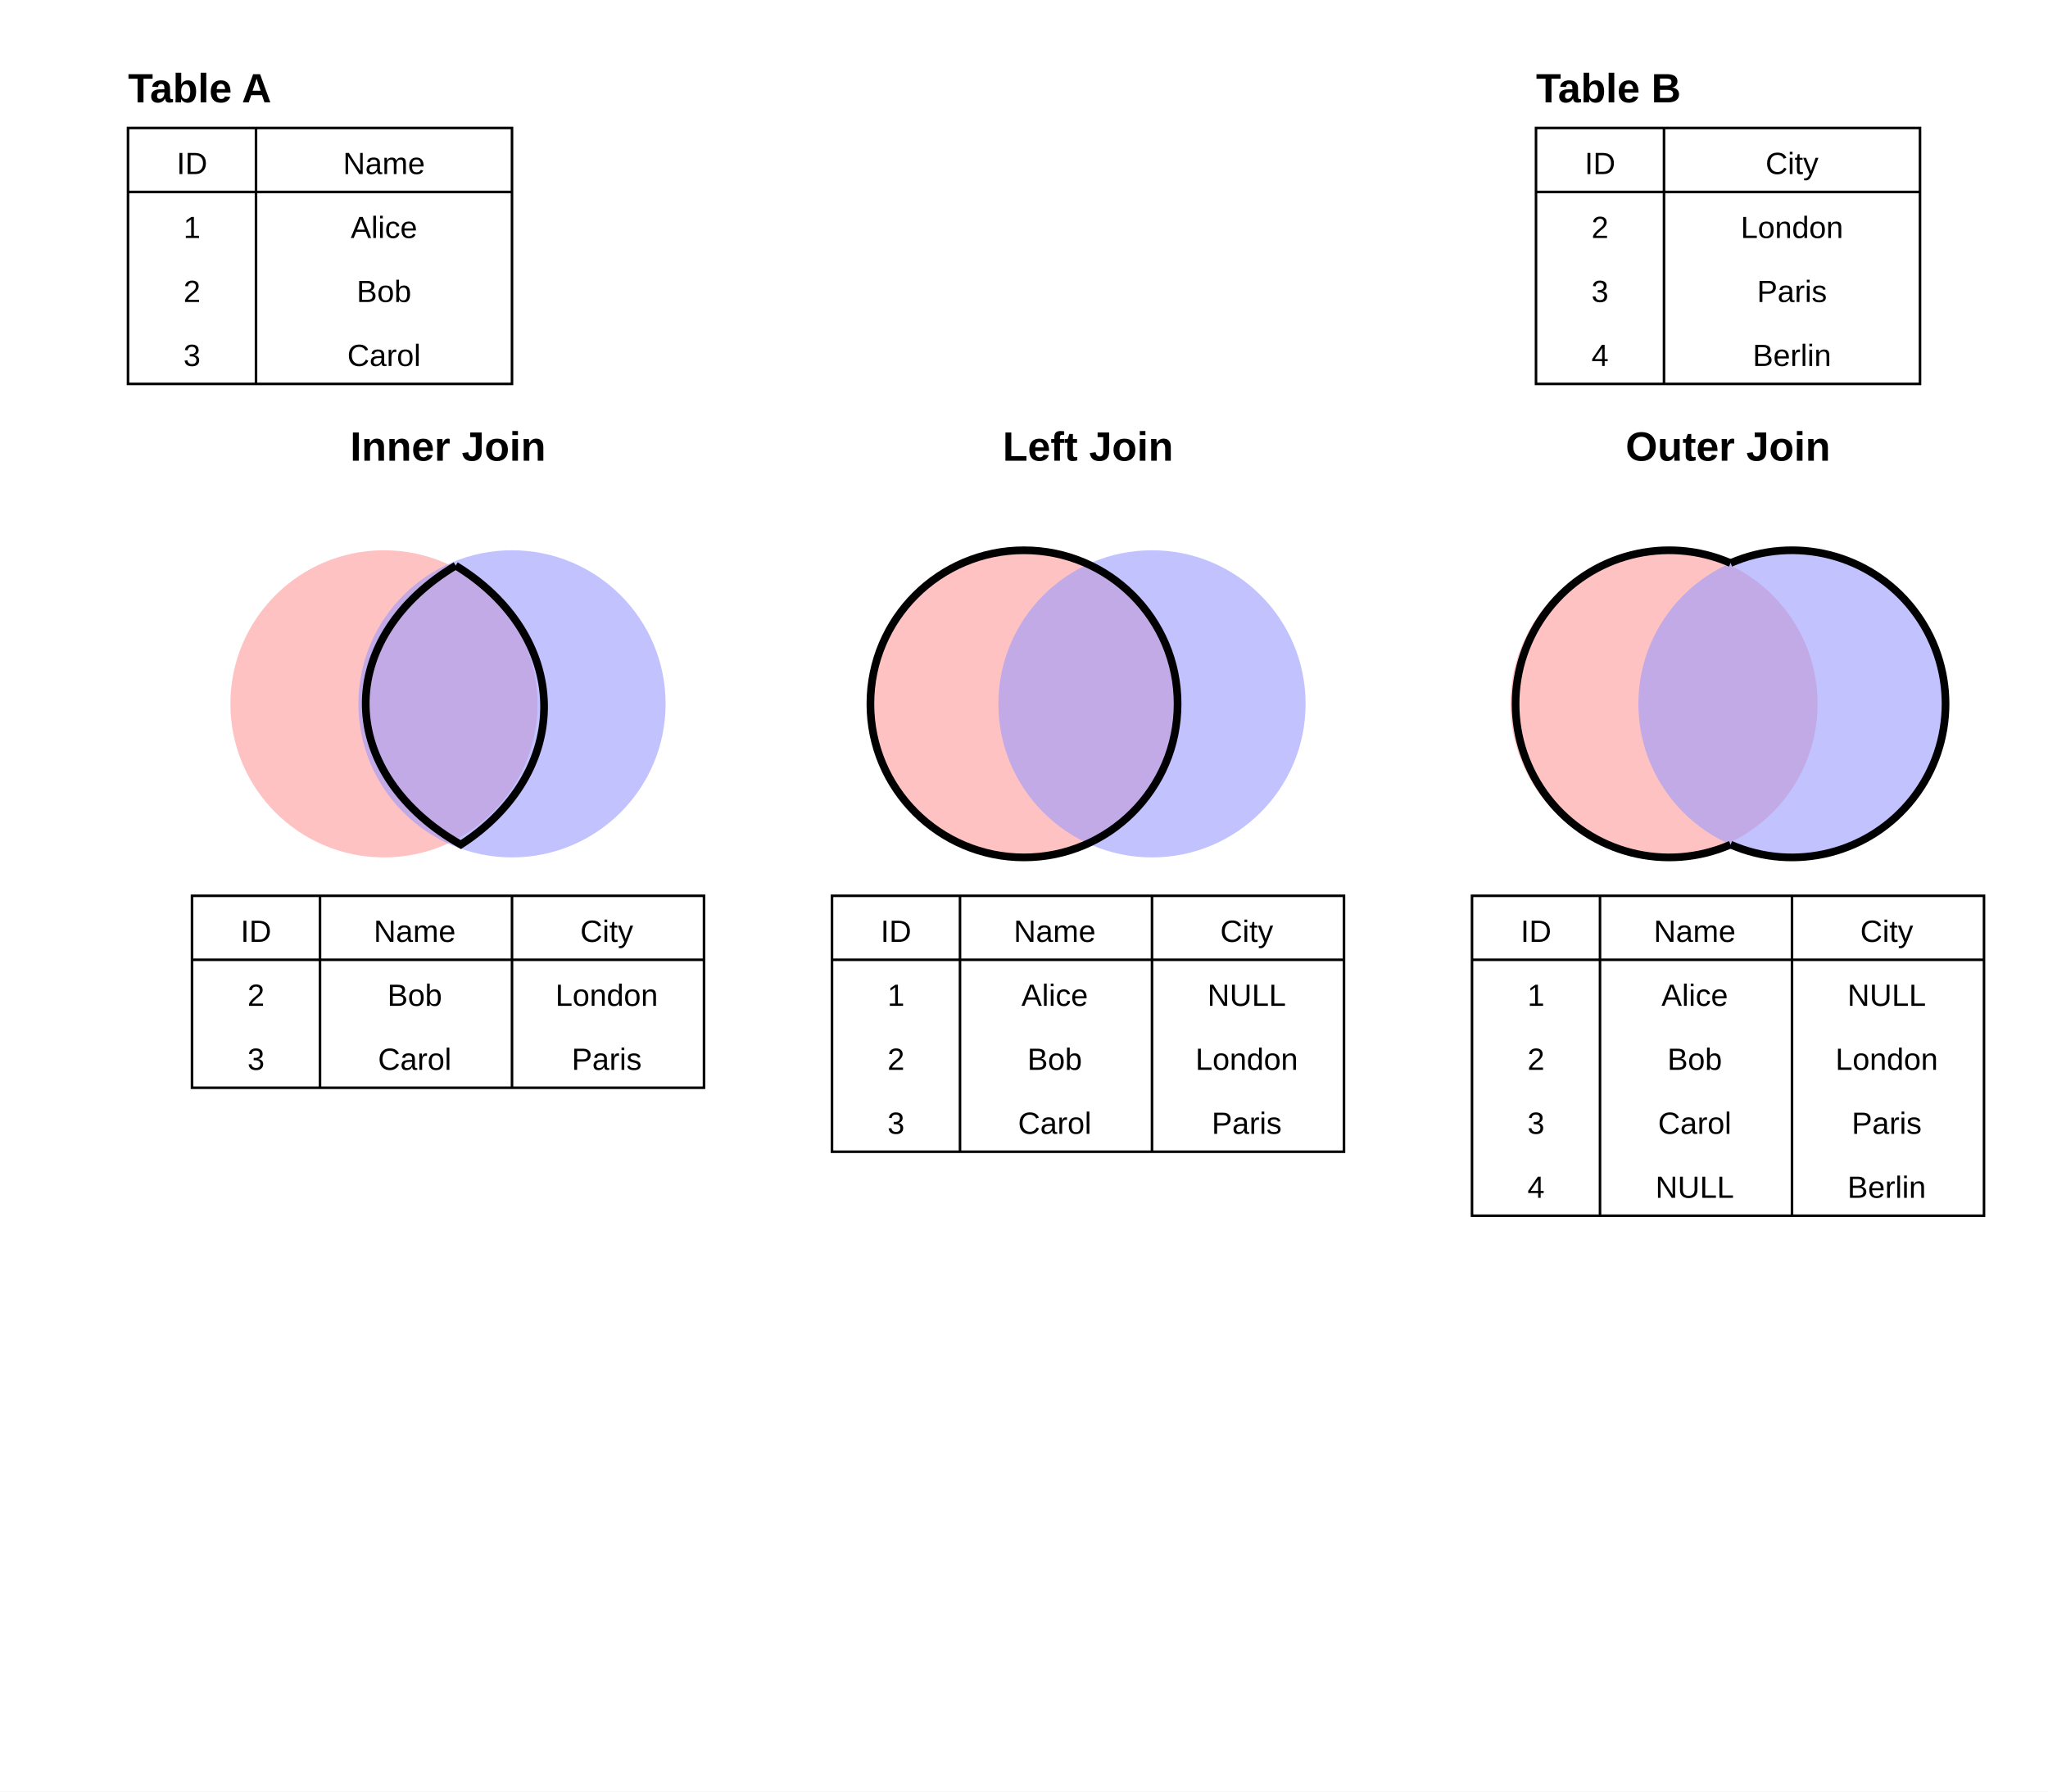
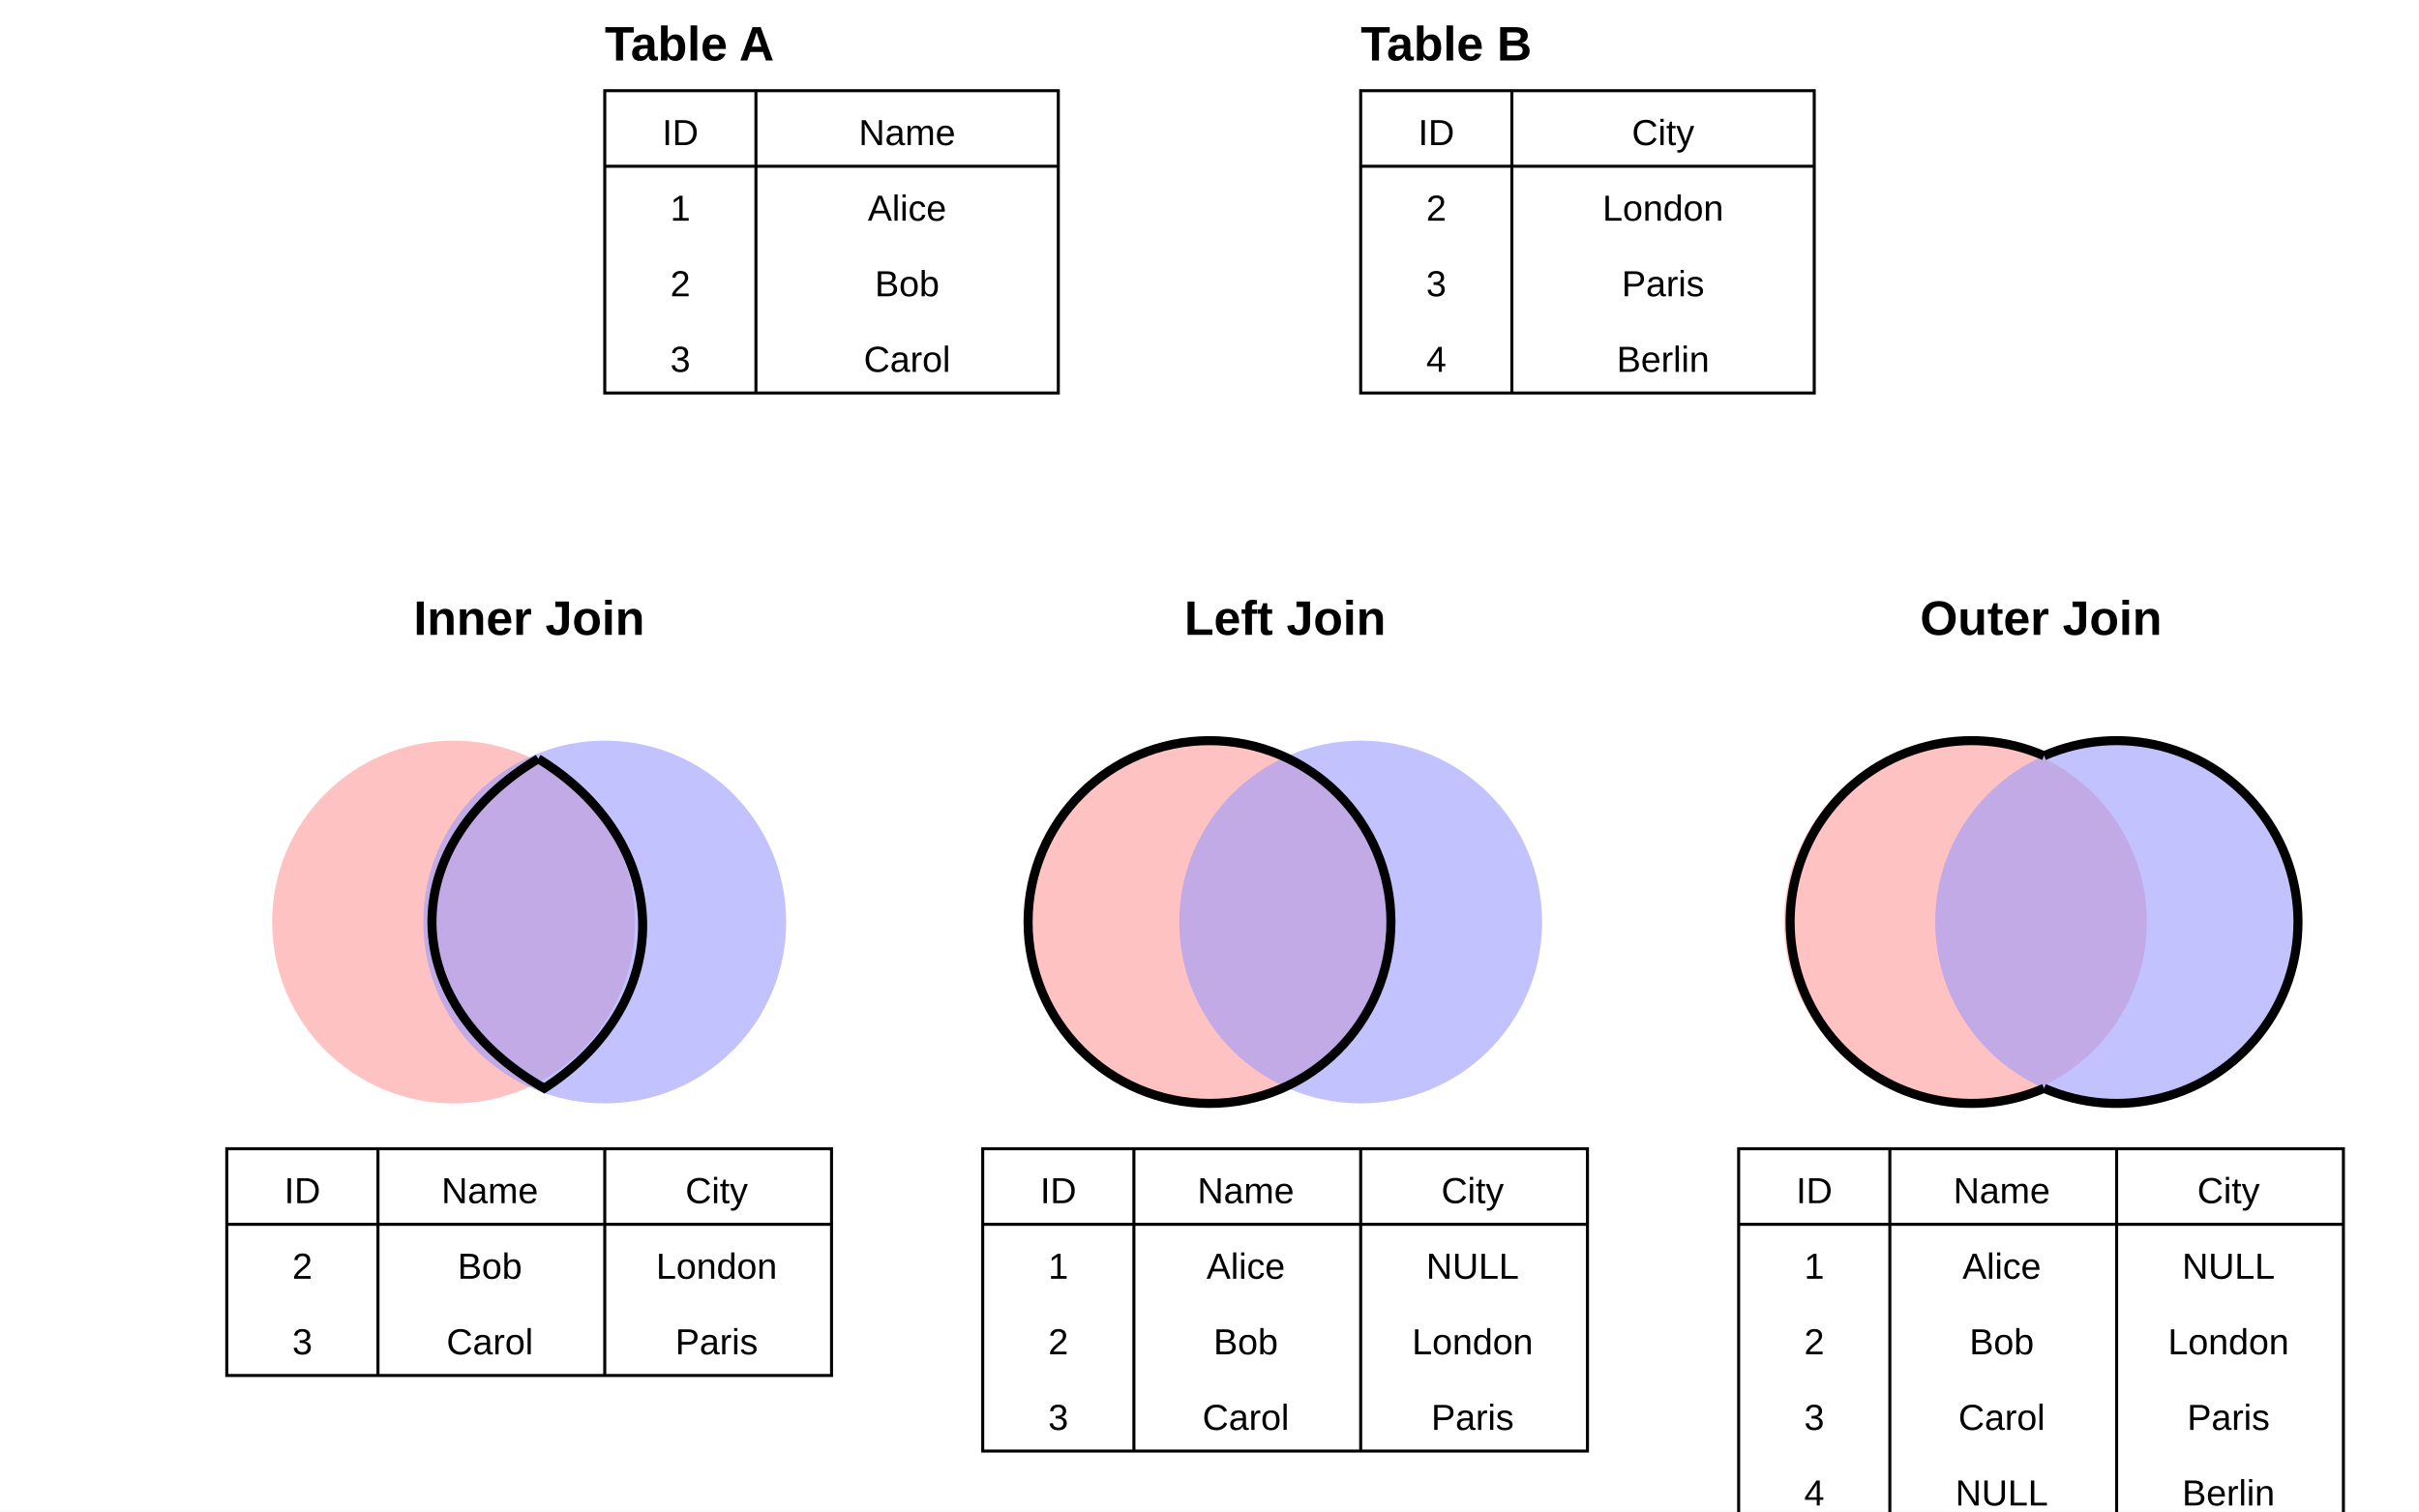
- <svg xmlns="http://www.w3.org/2000/svg" viewBox="0 0 800 700">
+ <svg xmlns="http://www.w3.org/2000/svg" viewBox="0 0 800 500">
  <rect width="100%" height="100%" fill="white" />
-   <g transform="translate(50, 50)">
+   <g transform="translate(200, 30)">
    <text x="0" y="-10" font-family="Arial" font-size="16" font-weight="bold">Table A</text>
    <rect width="150" height="100" fill="none" stroke="black" />
    <line x1="0" y1="25" x2="150" y2="25" stroke="black" />
    <line x1="50" y1="0" x2="50" y2="100" stroke="black" />
    <text x="25" y="18" text-anchor="middle" font-family="Arial" font-size="12">ID</text>
    <text x="100" y="18" text-anchor="middle" font-family="Arial" font-size="12">Name</text>
    <text x="25" y="43" text-anchor="middle" font-family="Arial" font-size="12">1</text>
    <text x="100" y="43" text-anchor="middle" font-family="Arial" font-size="12">Alice</text>
    <text x="25" y="68" text-anchor="middle" font-family="Arial" font-size="12">2</text>
    <text x="100" y="68" text-anchor="middle" font-family="Arial" font-size="12">Bob</text>
    <text x="25" y="93" text-anchor="middle" font-family="Arial" font-size="12">3</text>
    <text x="100" y="93" text-anchor="middle" font-family="Arial" font-size="12">Carol</text>
  </g>
-   <g transform="translate(600, 50)">
+   <g transform="translate(450, 30)">
    <text x="0" y="-10" font-family="Arial" font-size="16" font-weight="bold">Table B</text>
    <rect width="150" height="100" fill="none" stroke="black" />
    <line x1="0" y1="25" x2="150" y2="25" stroke="black" />
    <line x1="50" y1="0" x2="50" y2="100" stroke="black" />
    <text x="25" y="18" text-anchor="middle" font-family="Arial" font-size="12">ID</text>
    <text x="100" y="18" text-anchor="middle" font-family="Arial" font-size="12">City</text>
    <text x="25" y="43" text-anchor="middle" font-family="Arial" font-size="12">2</text>
    <text x="100" y="43" text-anchor="middle" font-family="Arial" font-size="12">London</text>
    <text x="25" y="68" text-anchor="middle" font-family="Arial" font-size="12">3</text>
    <text x="100" y="68" text-anchor="middle" font-family="Arial" font-size="12">Paris</text>
    <text x="25" y="93" text-anchor="middle" font-family="Arial" font-size="12">4</text>
    <text x="100" y="93" text-anchor="middle" font-family="Arial" font-size="12">Berlin</text>
  </g>
-   <g transform="translate(50, 200)">
+   <g transform="translate(50, 230)">
    <text x="125" y="-20" text-anchor="middle" font-family="Arial" font-size="16" font-weight="bold">Inner Join</text>
    <circle cx="100" cy="75" r="60" fill="#ff9999" opacity="0.6" />
    <circle cx="150" cy="75" r="60" fill="#9999ff" opacity="0.6" />
    <path d="M 128 21 A 90 70 0 0 1 130 130 A 97 70 0 0 1 128 21" fill="none" stroke="black" stroke-width="3" />
    <g transform="translate(25, 150)">
      <rect width="200" height="75" fill="none" stroke="black" />
      <line x1="0" y1="25" x2="200" y2="25" stroke="black" />
      <line x1="50" y1="0" x2="50" y2="75" stroke="black" />
      <line x1="125" y1="0" x2="125" y2="75" stroke="black" />
      <text x="25" y="18" text-anchor="middle" font-family="Arial" font-size="12">ID</text>
      <text x="87" y="18" text-anchor="middle" font-family="Arial" font-size="12">Name</text>
      <text x="162" y="18" text-anchor="middle" font-family="Arial" font-size="12">City</text>
      <text x="25" y="43" text-anchor="middle" font-family="Arial" font-size="12">2</text>
      <text x="87" y="43" text-anchor="middle" font-family="Arial" font-size="12">Bob</text>
      <text x="162" y="43" text-anchor="middle" font-family="Arial" font-size="12">London</text>
      <text x="25" y="68" text-anchor="middle" font-family="Arial" font-size="12">3</text>
      <text x="87" y="68" text-anchor="middle" font-family="Arial" font-size="12">Carol</text>
      <text x="162" y="68" text-anchor="middle" font-family="Arial" font-size="12">Paris</text>
    </g>
  </g>
-   <g transform="translate(300, 200)">
+   <g transform="translate(300, 230)">
    <text x="125" y="-20" text-anchor="middle" font-family="Arial" font-size="16" font-weight="bold">Left Join</text>
    <circle cx="100" cy="75" r="60" fill="#ff9999" opacity="0.6" />
    <circle cx="150" cy="75" r="60" fill="#9999ff" opacity="0.6" />
    <circle cx="100" cy="75" r="60" fill="none" stroke="black" stroke-width="3" />
    <g transform="translate(25, 150)">
      <rect width="200" height="100" fill="none" stroke="black" />
      <line x1="0" y1="25" x2="200" y2="25" stroke="black" />
      <line x1="50" y1="0" x2="50" y2="100" stroke="black" />
      <line x1="125" y1="0" x2="125" y2="100" stroke="black" />
      <text x="25" y="18" text-anchor="middle" font-family="Arial" font-size="12">ID</text>
      <text x="87" y="18" text-anchor="middle" font-family="Arial" font-size="12">Name</text>
      <text x="162" y="18" text-anchor="middle" font-family="Arial" font-size="12">City</text>
      <text x="25" y="43" text-anchor="middle" font-family="Arial" font-size="12">1</text>
      <text x="87" y="43" text-anchor="middle" font-family="Arial" font-size="12">Alice</text>
      <text x="162" y="43" text-anchor="middle" font-family="Arial" font-size="12">NULL</text>
      <text x="25" y="68" text-anchor="middle" font-family="Arial" font-size="12">2</text>
      <text x="87" y="68" text-anchor="middle" font-family="Arial" font-size="12">Bob</text>
      <text x="162" y="68" text-anchor="middle" font-family="Arial" font-size="12">London</text>
      <text x="25" y="93" text-anchor="middle" font-family="Arial" font-size="12">3</text>
      <text x="87" y="93" text-anchor="middle" font-family="Arial" font-size="12">Carol</text>
      <text x="162" y="93" text-anchor="middle" font-family="Arial" font-size="12">Paris</text>
    </g>
  </g>
-   <g transform="translate(550, 200)">
+   <g transform="translate(550, 230)">
    <text x="125" y="-20" text-anchor="middle" font-family="Arial" font-size="16" font-weight="bold">Outer Join</text>
    <circle cx="100" cy="75" r="60" fill="#ff9999" opacity="0.6" />
    <circle cx="150" cy="75" r="60" fill="#9999ff" opacity="0.6" />
    <path d="M 126 20 A 60 60 0 1 0 126 130" fill="none" stroke="black" stroke-width="3" />
    <path d="M 126 20 A 60 60 0 1 1 126 130" fill="none" stroke="black" stroke-width="3" />
    <g transform="translate(25, 150)">
      <rect width="200" height="125" fill="none" stroke="black" />
      <line x1="0" y1="25" x2="200" y2="25" stroke="black" />
      <line x1="50" y1="0" x2="50" y2="125" stroke="black" />
      <line x1="125" y1="0" x2="125" y2="125" stroke="black" />
      <text x="25" y="18" text-anchor="middle" font-family="Arial" font-size="12">ID</text>
      <text x="87" y="18" text-anchor="middle" font-family="Arial" font-size="12">Name</text>
      <text x="162" y="18" text-anchor="middle" font-family="Arial" font-size="12">City</text>
      <text x="25" y="43" text-anchor="middle" font-family="Arial" font-size="12">1</text>
      <text x="87" y="43" text-anchor="middle" font-family="Arial" font-size="12">Alice</text>
      <text x="162" y="43" text-anchor="middle" font-family="Arial" font-size="12">NULL</text>
      <text x="25" y="68" text-anchor="middle" font-family="Arial" font-size="12">2</text>
      <text x="87" y="68" text-anchor="middle" font-family="Arial" font-size="12">Bob</text>
      <text x="162" y="68" text-anchor="middle" font-family="Arial" font-size="12">London</text>
      <text x="25" y="93" text-anchor="middle" font-family="Arial" font-size="12">3</text>
      <text x="87" y="93" text-anchor="middle" font-family="Arial" font-size="12">Carol</text>
      <text x="162" y="93" text-anchor="middle" font-family="Arial" font-size="12">Paris</text>
      <text x="25" y="118" text-anchor="middle" font-family="Arial" font-size="12">4</text>
      <text x="87" y="118" text-anchor="middle" font-family="Arial" font-size="12">NULL</text>
      <text x="162" y="118" text-anchor="middle" font-family="Arial" font-size="12">Berlin</text>
    </g>
  </g>
</svg>
